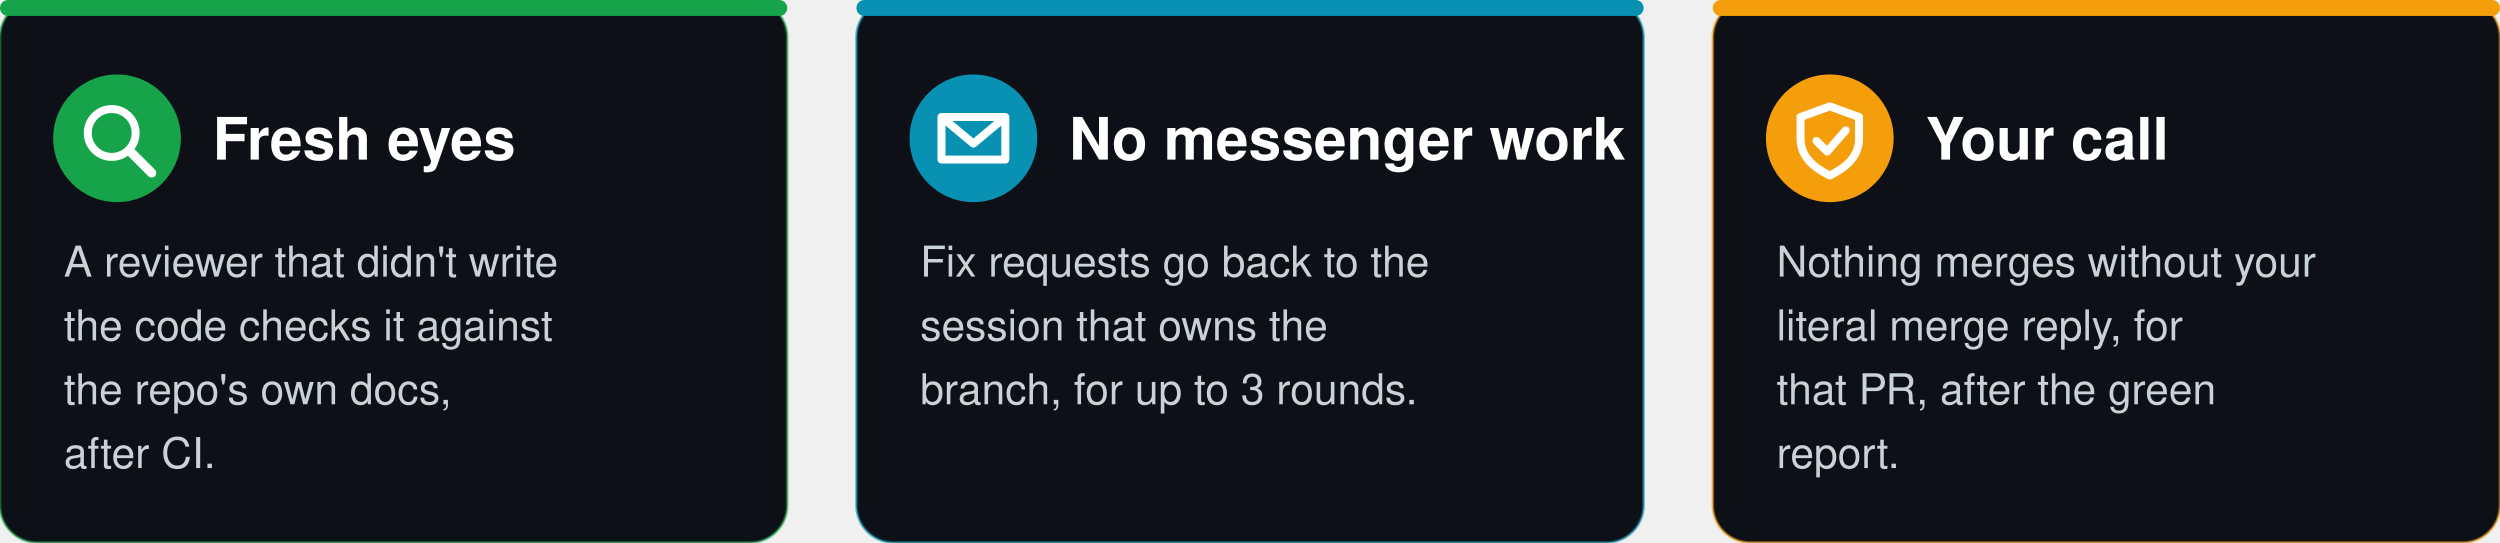
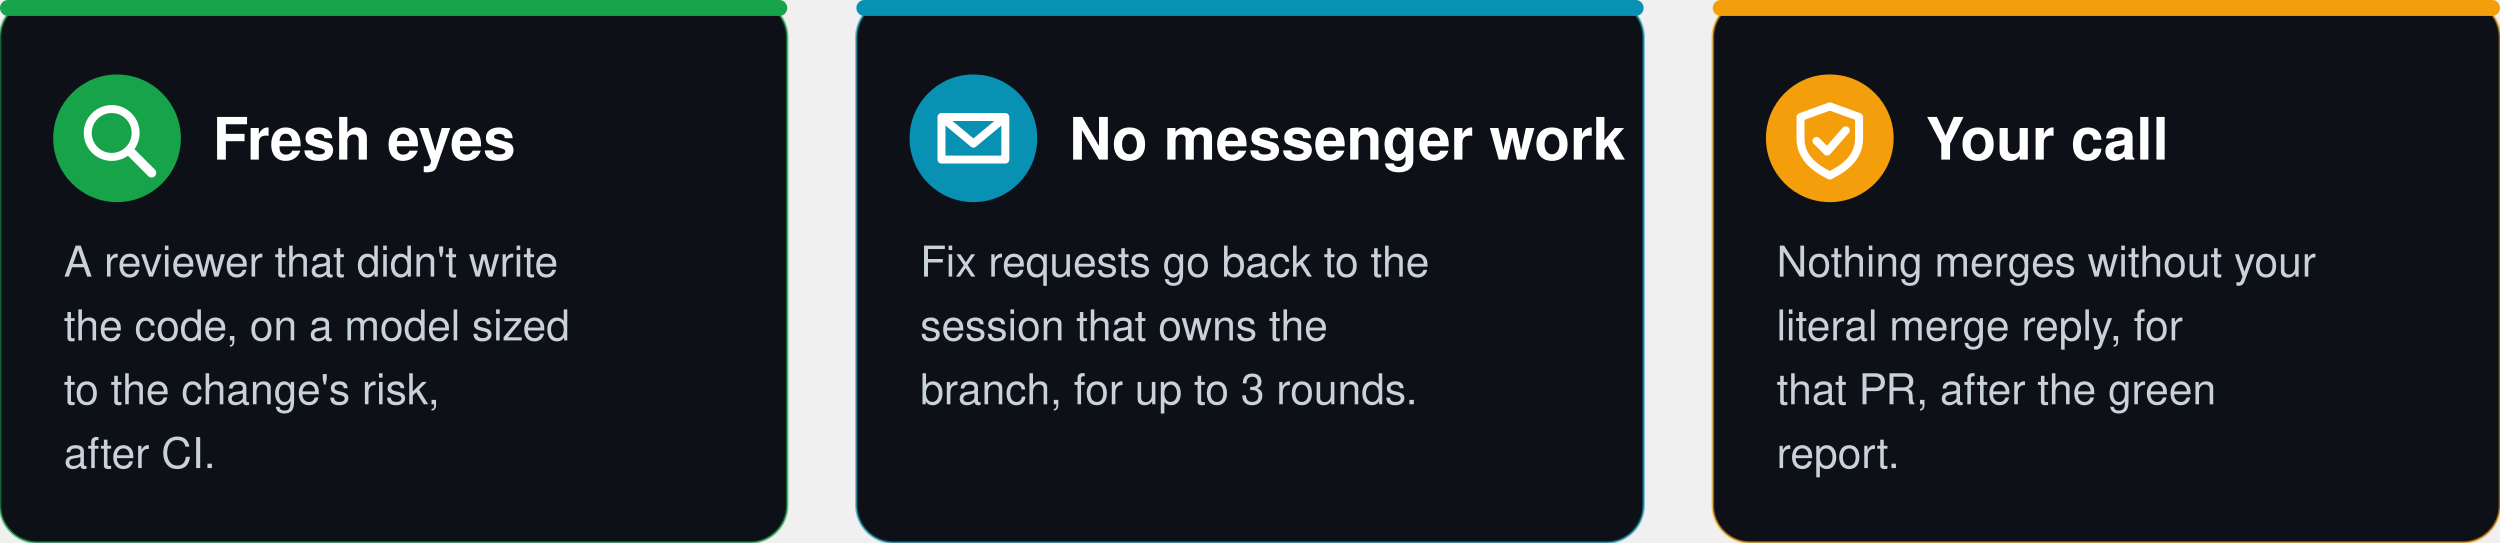
- <svg xmlns="http://www.w3.org/2000/svg" width="940" height="204" viewBox="0 0 940 204" font-family="-apple-system, 'Segoe UI', Helvetica, Arial, sans-serif" role="img" aria-label="Fresh eyes: A reviewer that didn't write the code checks it against the repo's own docs, after CI.. No messenger work: Fix requests go back to the session that owns the branch, for up to 3 rounds.. Your call: Nothing merges without your literal merge reply, for that PR, after the green report.">
+ <svg xmlns="http://www.w3.org/2000/svg" width="940" height="204" viewBox="0 0 940 204" font-family="-apple-system, 'Segoe UI', Helvetica, Arial, sans-serif" role="img" aria-label="Fresh eyes: A reviewer that didn't write the code, on a model sized to the change's risk, after CI.. No messenger work: Fix requests go back to the session that owns the branch, for up to 3 rounds.. Your call: Nothing merges without your literal merge reply, for that PR, after the green report.">
  <g transform="translate(0 0)">
    <rect width="296" height="204" rx="14" fill="#0d1117" stroke="#16A34A" stroke-opacity=".55" />
    <rect width="296" height="6" rx="3" fill="#16A34A" />
    <circle cx="44" cy="52" r="24" fill="#16A34A" />
    <g transform="translate(44 52)">
      <circle cx="-2" cy="-2" r="9" fill="none" stroke="#fff" stroke-width="3" />
      <path d="M5 5l8 8" stroke="#fff" stroke-width="3.5" stroke-linecap="round" />
    </g>
    <text x="80" y="60" font-size="22" font-weight="700" fill="#fff">Fresh eyes</text>
    <text x="24" y="104" font-size="16" fill="#c9d1d9">A reviewer that didn't write</text>
-     <text x="24" y="128" font-size="16" fill="#c9d1d9">the code checks it against</text>
-     <text x="24" y="152" font-size="16" fill="#c9d1d9">the repo's own docs,</text>
+     <text x="24" y="128" font-size="16" fill="#c9d1d9">the code, on a model sized</text>
+     <text x="24" y="152" font-size="16" fill="#c9d1d9">to the change's risk,</text>
    <text x="24" y="176" font-size="16" fill="#c9d1d9">after CI.</text>
  </g>
  <g transform="translate(322 0)">
    <rect width="296" height="204" rx="14" fill="#0d1117" stroke="#0891B2" stroke-opacity=".55" />
    <rect width="296" height="6" rx="3" fill="#0891B2" />
    <circle cx="44" cy="52" r="24" fill="#0891B2" />
    <g transform="translate(44 52)">
      <path d="M-12 -8h24v16h-24z" fill="none" stroke="#fff" stroke-width="3" stroke-linejoin="round" />
      <path d="M-12 -8l12 10 12-10" fill="none" stroke="#fff" stroke-width="3" stroke-linejoin="round" />
    </g>
    <text x="80" y="60" font-size="22" font-weight="700" fill="#fff">No messenger work</text>
    <text x="24" y="104" font-size="16" fill="#c9d1d9">Fix requests go back to the</text>
    <text x="24" y="128" font-size="16" fill="#c9d1d9">session that owns the</text>
    <text x="24" y="152" font-size="16" fill="#c9d1d9">branch, for up to 3 rounds.</text>
  </g>
  <g transform="translate(644 0)">
    <rect width="296" height="204" rx="14" fill="#0d1117" stroke="#F59E0B" stroke-opacity=".55" />
    <rect width="296" height="6" rx="3" fill="#F59E0B" />
    <circle cx="44" cy="52" r="24" fill="#F59E0B" />
    <g transform="translate(44 52)">
      <path d="M0 -12l11 4v8c0 7-5 11-11 14c-6-3-11-7-11-14v-8z" fill="none" stroke="#fff" stroke-width="3" stroke-linejoin="round" />
      <path d="M-5 1l4 4l7-8" fill="none" stroke="#fff" stroke-width="3" stroke-linecap="round" stroke-linejoin="round" />
    </g>
    <text x="80" y="60" font-size="22" font-weight="700" fill="#fff">Your call</text>
    <text x="24" y="104" font-size="16" fill="#c9d1d9">Nothing merges without your</text>
    <text x="24" y="128" font-size="16" fill="#c9d1d9">literal merge reply, for</text>
    <text x="24" y="152" font-size="16" fill="#c9d1d9">that PR, after the green</text>
    <text x="24" y="176" font-size="16" fill="#c9d1d9">report.</text>
  </g>
</svg>
